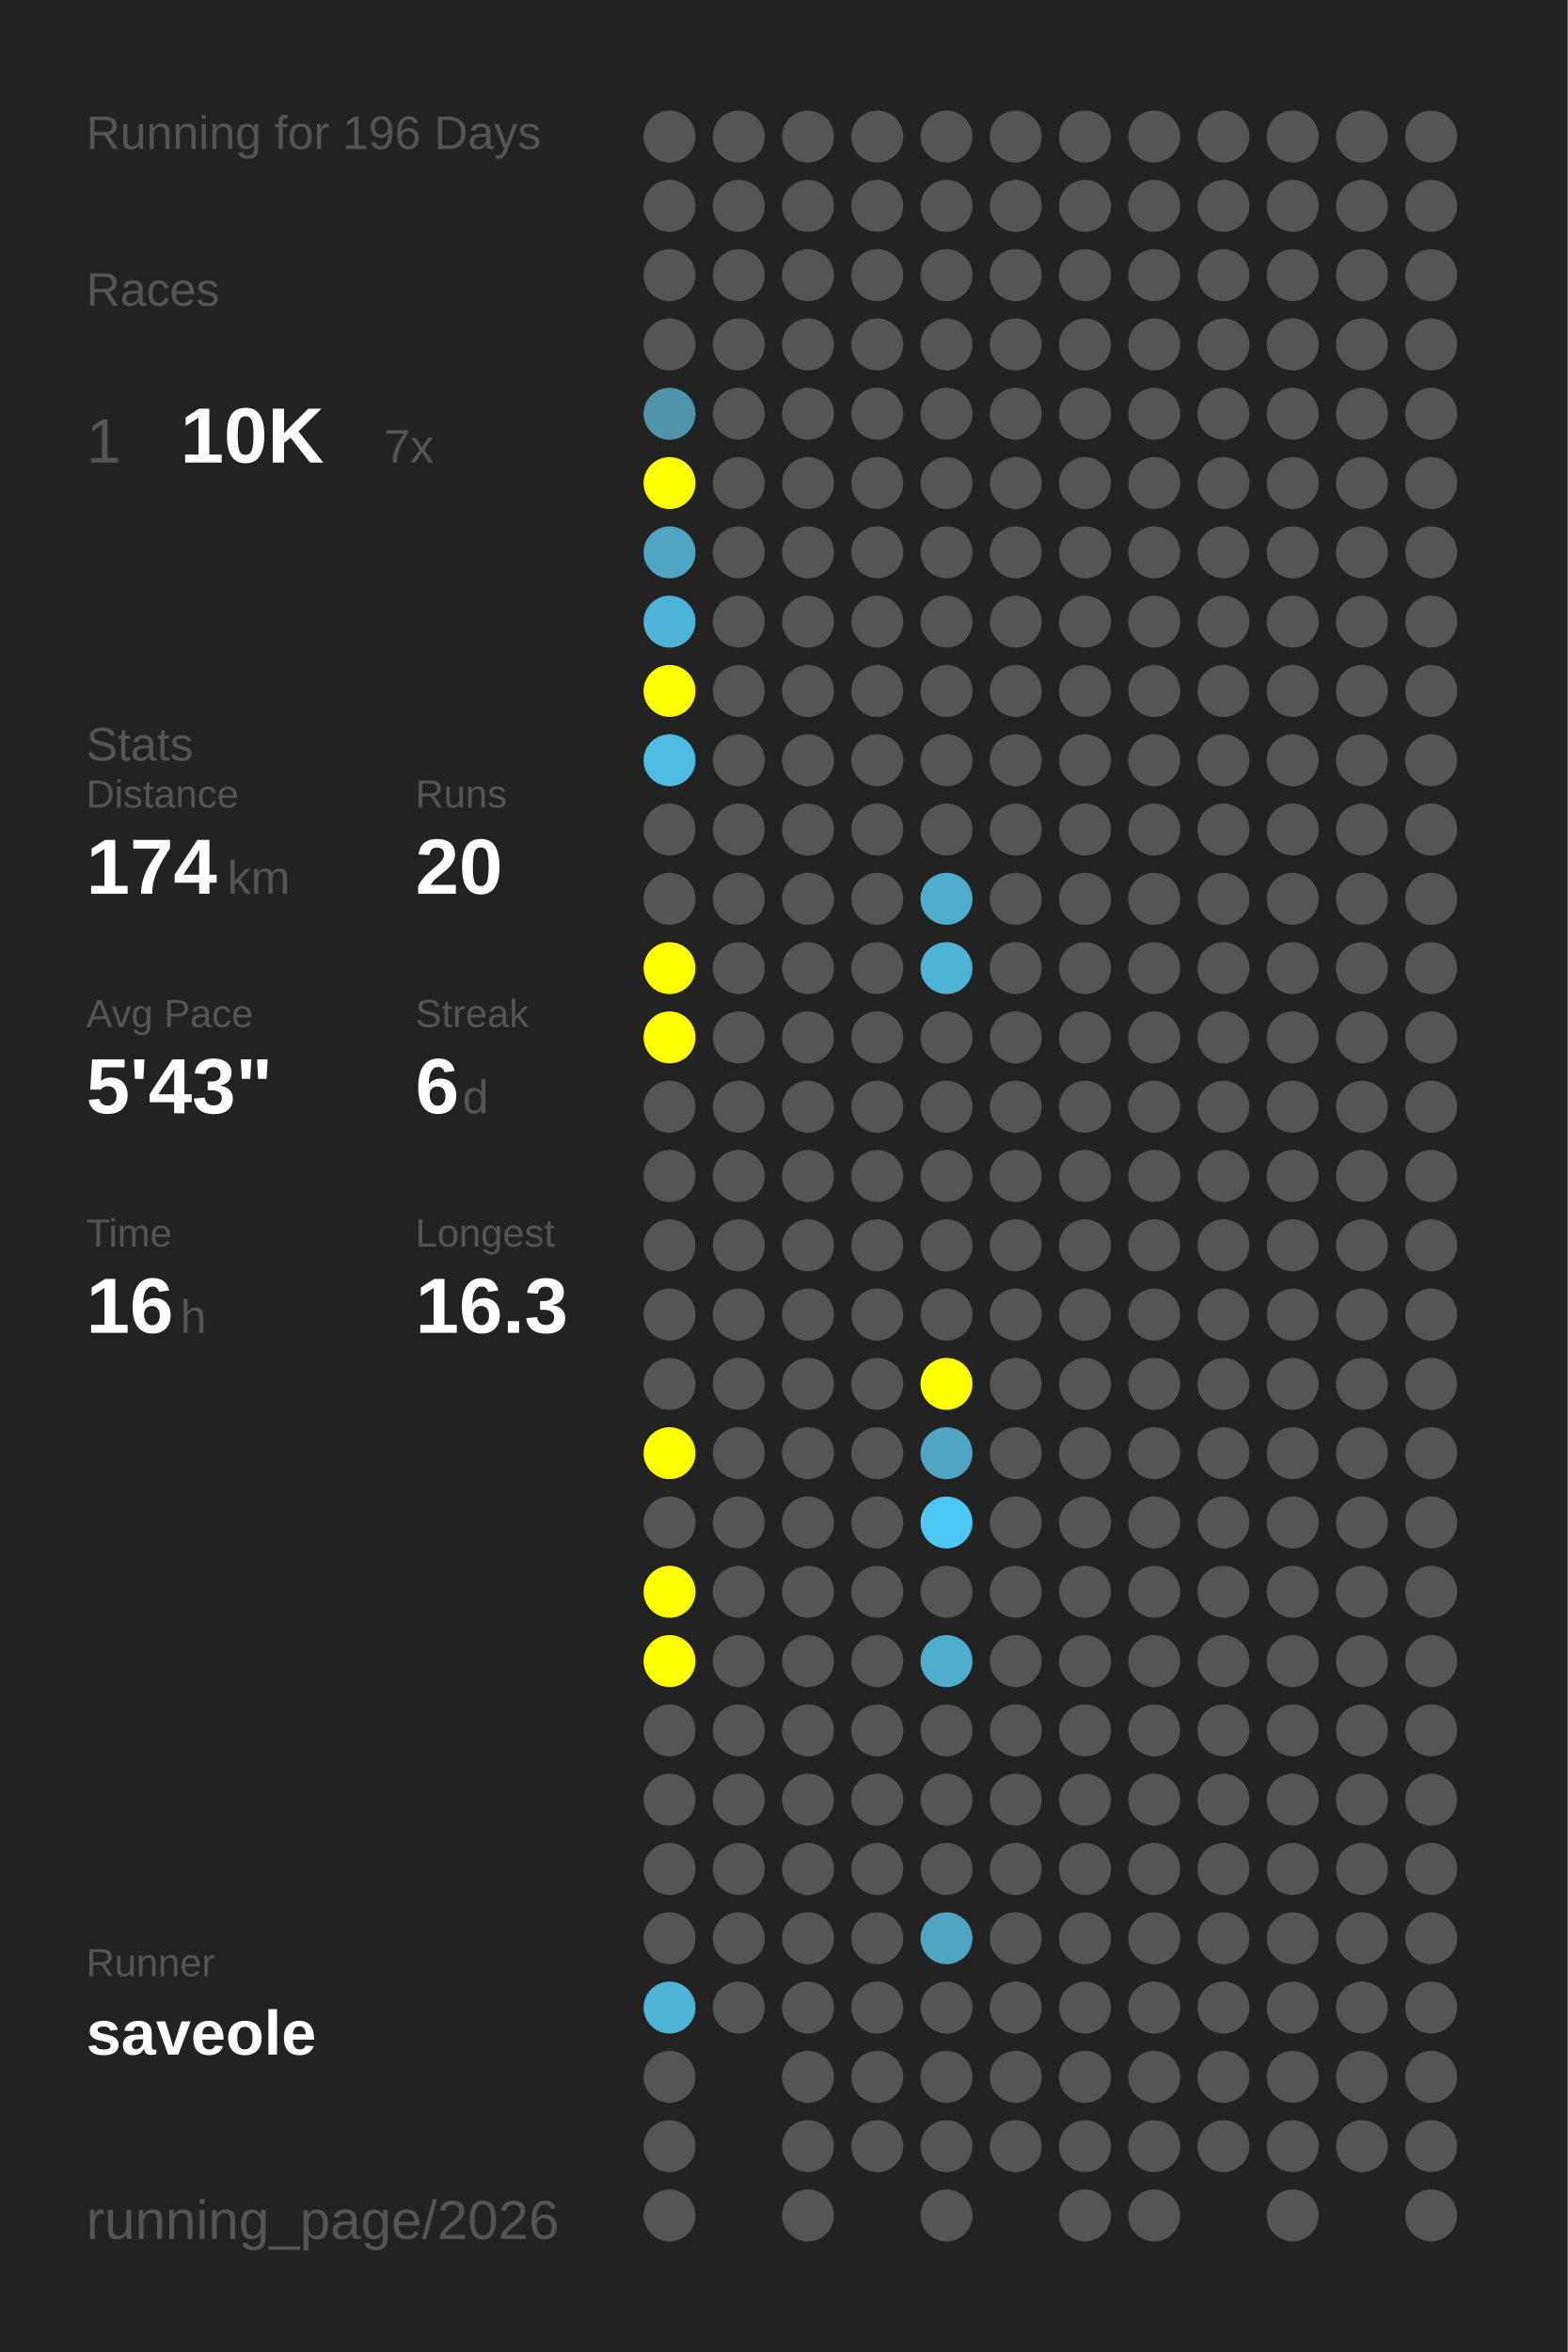
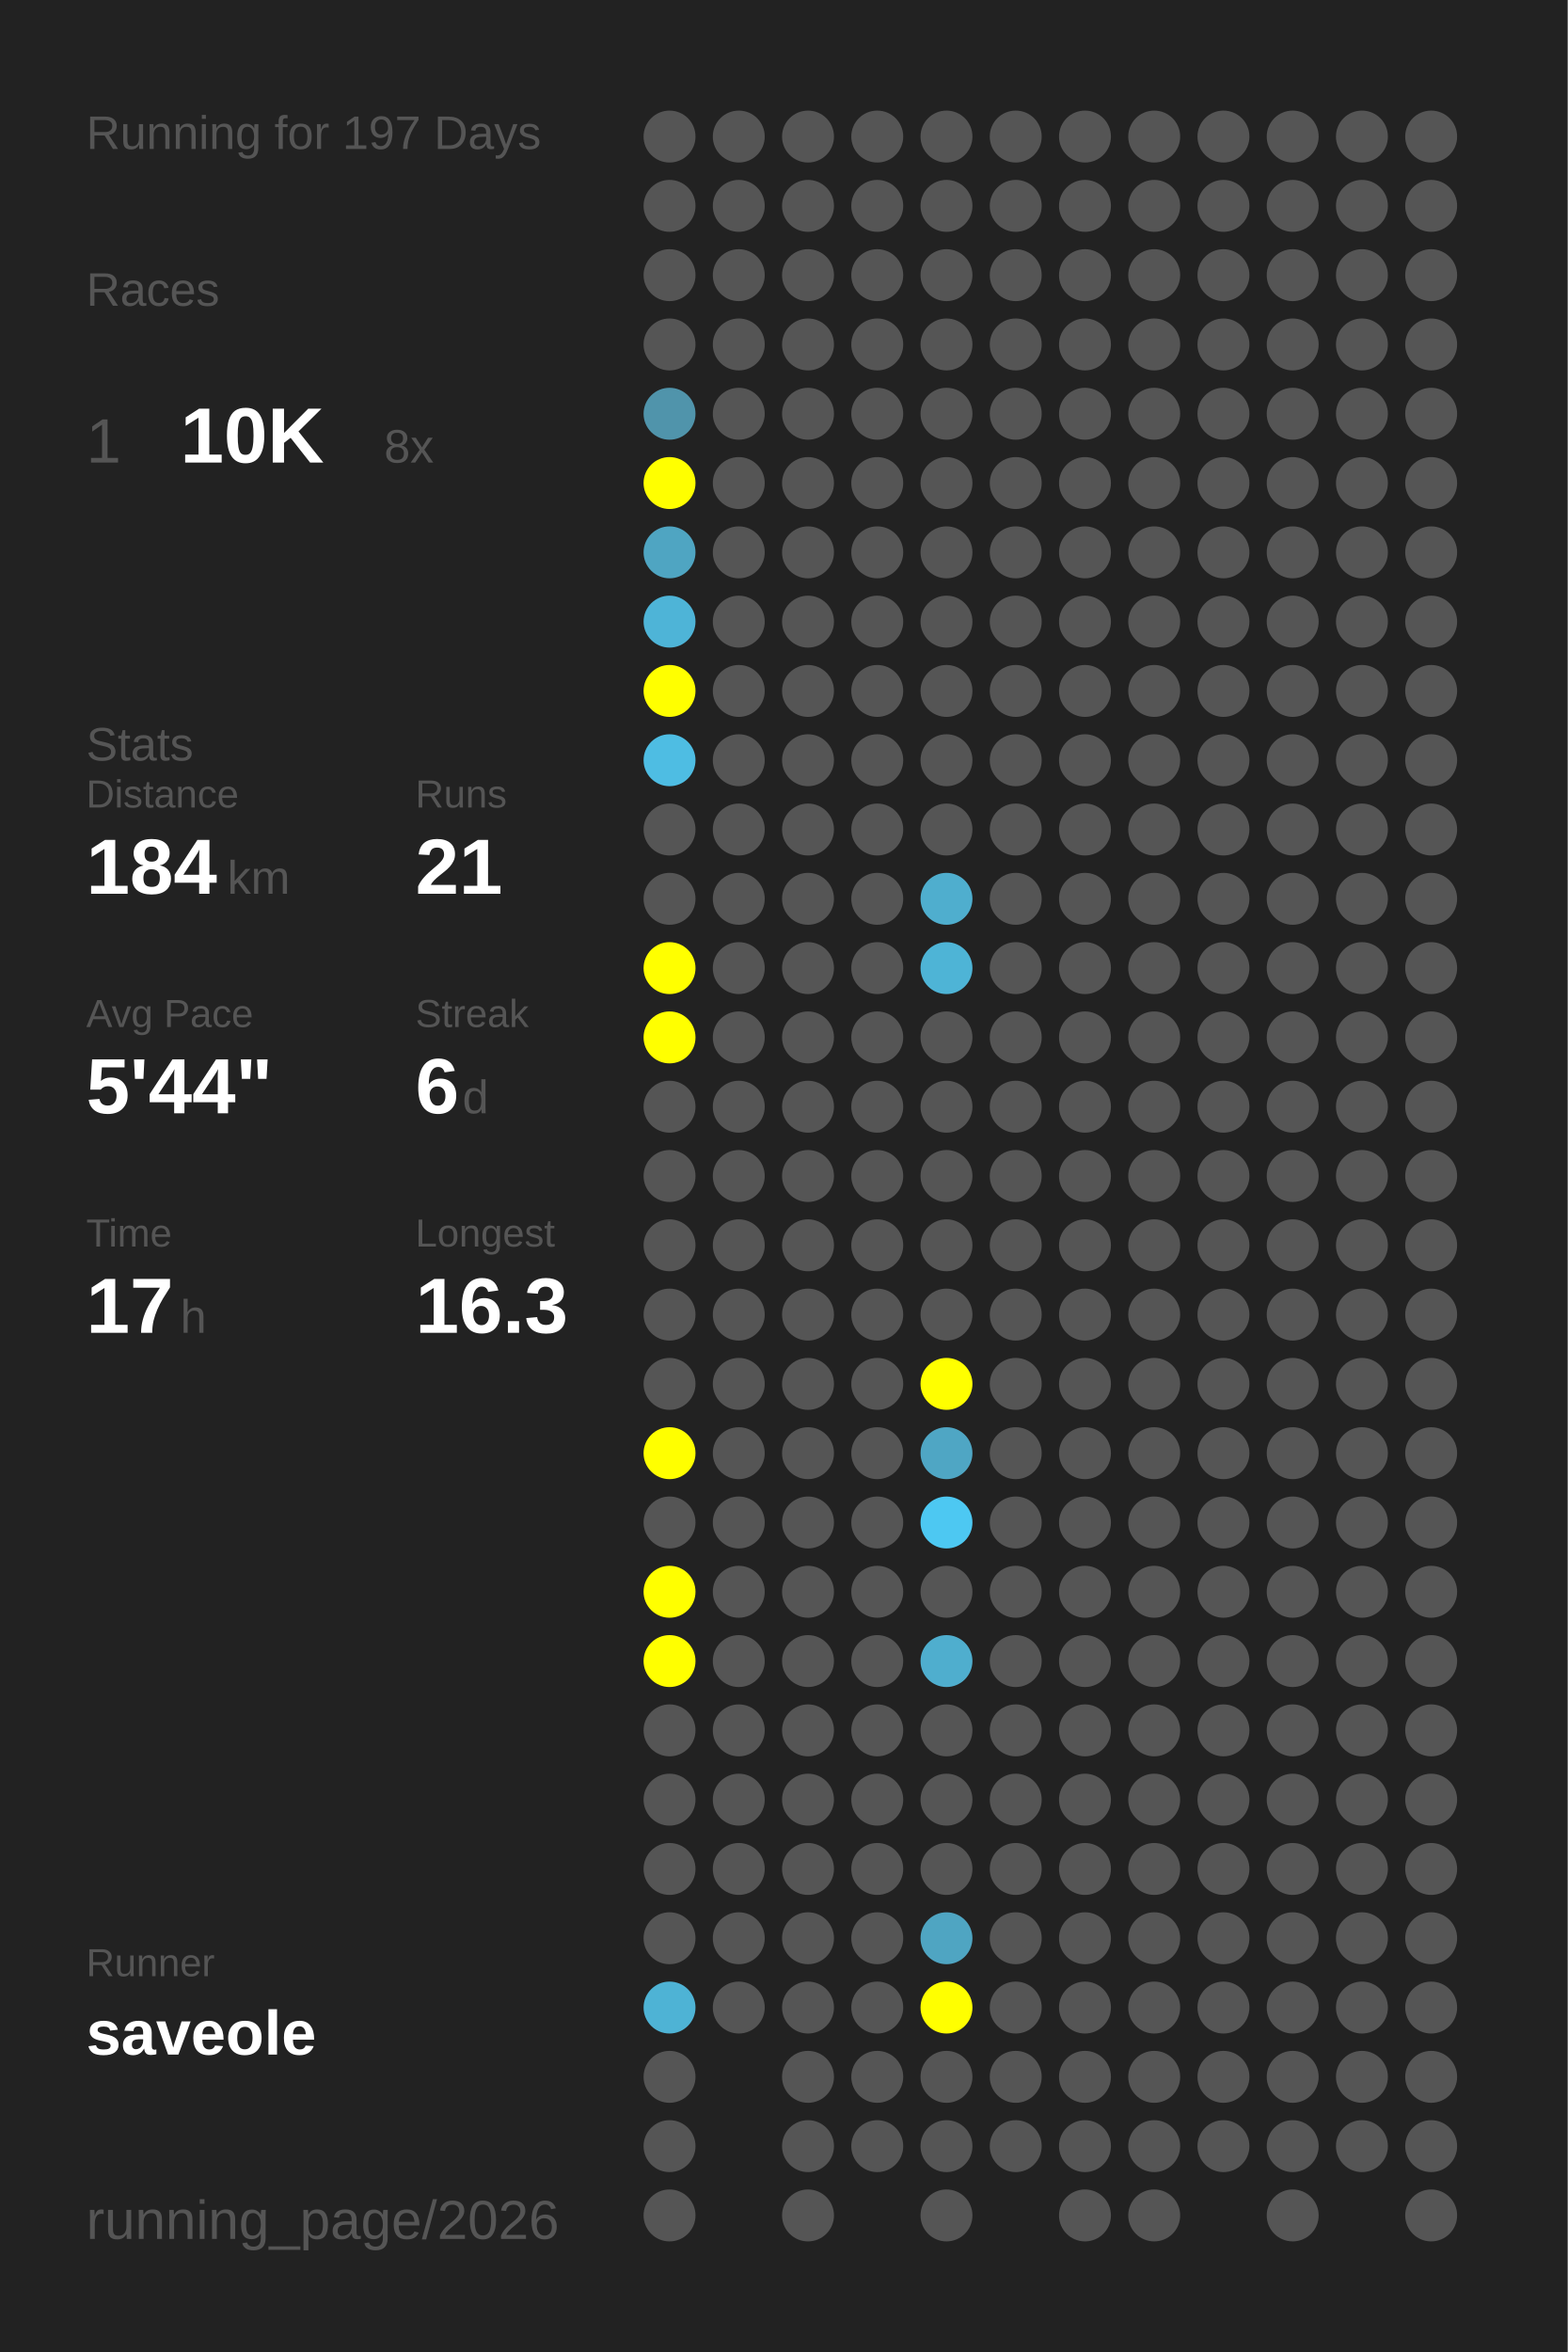
<svg xmlns="http://www.w3.org/2000/svg" baseProfile="full" height="300mm" version="1.1" viewBox="0,0,200,300" width="200mm">
  <defs />
  <rect fill="#222222" height="300" width="200" x="0" y="0" />
-   <text fill="#555555" style="font-size:6px; font-family:Arial;" x="11" y="19">Running for 196 Days</text>
+   <text fill="#555555" style="font-size:6px; font-family:Arial;" x="11" y="19">Running for 197 Days</text>
  <text fill="#555555" style="font-size:6px; font-family:Arial;" x="11" y="39">Races</text>
  <text fill="#555555" style="font-size:8px; font-family:Arial;" x="11" y="59">1</text>
  <text fill="#FFFFFF" style="font-size:10px; font-family:Arial; font-weight:bold;" x="23" y="59">10K</text>
-   <text fill="#555555" style="font-size:6px; font-family:Arial;" x="49" y="59">7x</text>
+   <text fill="#555555" style="font-size:6px; font-family:Arial;" x="49" y="59">8x</text>
  <text fill="#555555" style="font-size:6px; font-family:Arial;" x="11" y="97">Stats</text>
  <text fill="#555555" style="font-size:5px; font-family:Arial;" x="11" y="103">Distance</text>
-   <text fill="#FFFFFF" style="font-size:10px; font-family:Arial; font-weight:bold;" x="11" y="114">174</text>
+   <text fill="#FFFFFF" style="font-size:10px; font-family:Arial; font-weight:bold;" x="11" y="114">184</text>
  <text fill="#555555" style="font-size:6px; font-family:Arial;" x="29" y="114">km</text>
  <text fill="#555555" style="font-size:5px; font-family:Arial;" x="53" y="103">Runs</text>
-   <text fill="#FFFFFF" style="font-size:10px; font-family:Arial; font-weight:bold;" x="53" y="114">20</text>
+   <text fill="#FFFFFF" style="font-size:10px; font-family:Arial; font-weight:bold;" x="53" y="114">21</text>
  <text fill="#555555" style="font-size:5px; font-family:Arial;" x="11" y="131">Avg Pace</text>
-   <text fill="#FFFFFF" style="font-size:10px; font-family:Arial; font-weight:bold;" x="11" y="142">5'43"</text>
+   <text fill="#FFFFFF" style="font-size:10px; font-family:Arial; font-weight:bold;" x="11" y="142">5'44"</text>
  <text fill="#555555" style="font-size:5px; font-family:Arial;" x="53" y="131">Streak</text>
  <text fill="#FFFFFF" style="font-size:10px; font-family:Arial; font-weight:bold;" x="53" y="142">6</text>
  <text fill="#555555" style="font-size:6px; font-family:Arial;" x="59" y="142">d</text>
  <text fill="#555555" style="font-size:5px; font-family:Arial;" x="11" y="159">Time</text>
-   <text fill="#FFFFFF" style="font-size:10px; font-family:Arial; font-weight:bold;" x="11" y="170">16</text>
+   <text fill="#FFFFFF" style="font-size:10px; font-family:Arial; font-weight:bold;" x="11" y="170">17</text>
  <text fill="#555555" style="font-size:6px; font-family:Arial;" x="23" y="170">h</text>
  <text fill="#555555" style="font-size:5px; font-family:Arial;" x="53" y="159">Longest</text>
  <text fill="#FFFFFF" style="font-size:10px; font-family:Arial; font-weight:bold;" x="53" y="170">16.3</text>
  <text fill="#555555" style="font-size:5px; font-family:Arial;" x="11" y="252.065">Runner</text>
  <text fill="#FFFFFF" style="font-size:8px; font-family:Arial; font-weight:bold;" x="11" y="262.065">saveole</text>
  <text fill="#555555" style="font-size:7px; font-family:Arial;" x="11" y="285.581">running_page/2026</text>
  <circle cx="85.417" cy="17.419" fill="#555555" r="3.312" />
  <circle cx="85.417" cy="26.258" fill="#555555" r="3.312" />
  <circle cx="85.417" cy="35.097" fill="#555555" r="3.312" />
  <circle cx="85.417" cy="43.935" fill="#555555" r="3.312" />
  <circle cx="85.417" cy="52.774" fill="#5094ab" r="3.312" />
  <circle cx="85.417" cy="61.613" fill="#FFFF00" r="3.312" />
  <circle cx="85.417" cy="70.452" fill="#4fa5c2" r="3.312" />
  <circle cx="85.417" cy="79.29" fill="#4eb4d7" r="3.312" />
  <circle cx="85.417" cy="88.129" fill="#FFFF00" r="3.312" />
  <circle cx="85.417" cy="96.968" fill="#4ebde3" r="3.312" />
  <circle cx="85.417" cy="105.806" fill="#555555" r="3.312" />
  <circle cx="85.417" cy="114.645" fill="#555555" r="3.312" />
  <circle cx="85.417" cy="123.484" fill="#FFFF00" r="3.312" />
  <circle cx="85.417" cy="132.323" fill="#FFFF00" r="3.312" />
  <circle cx="85.417" cy="141.161" fill="#555555" r="3.312" />
  <circle cx="85.417" cy="150" fill="#555555" r="3.312" />
  <circle cx="85.417" cy="158.839" fill="#555555" r="3.312" />
  <circle cx="85.417" cy="167.677" fill="#555555" r="3.312" />
  <circle cx="85.417" cy="176.516" fill="#555555" r="3.312" />
  <circle cx="85.417" cy="185.355" fill="#FFFF00" r="3.312" />
  <circle cx="85.417" cy="194.194" fill="#555555" r="3.312" />
  <circle cx="85.417" cy="203.032" fill="#FFFF00" r="3.312" />
  <circle cx="85.417" cy="211.871" fill="#FFFF00" r="3.312" />
  <circle cx="85.417" cy="220.71" fill="#555555" r="3.312" />
  <circle cx="85.417" cy="229.548" fill="#555555" r="3.312" />
  <circle cx="85.417" cy="238.387" fill="#555555" r="3.312" />
  <circle cx="85.417" cy="247.226" fill="#555555" r="3.312" />
  <circle cx="85.417" cy="256.065" fill="#4eb3d5" r="3.312" />
  <circle cx="85.417" cy="264.903" fill="#555555" r="3.312" />
  <circle cx="85.417" cy="273.742" fill="#555555" r="3.312" />
  <circle cx="85.417" cy="282.581" fill="#555555" r="3.312" />
  <circle cx="94.25" cy="17.419" fill="#555555" r="3.312" />
  <circle cx="94.25" cy="26.258" fill="#555555" r="3.312" />
  <circle cx="94.25" cy="35.097" fill="#555555" r="3.312" />
  <circle cx="94.25" cy="43.935" fill="#555555" r="3.312" />
  <circle cx="94.25" cy="52.774" fill="#555555" r="3.312" />
  <circle cx="94.25" cy="61.613" fill="#555555" r="3.312" />
  <circle cx="94.25" cy="70.452" fill="#555555" r="3.312" />
  <circle cx="94.25" cy="79.29" fill="#555555" r="3.312" />
  <circle cx="94.25" cy="88.129" fill="#555555" r="3.312" />
  <circle cx="94.25" cy="96.968" fill="#555555" r="3.312" />
  <circle cx="94.25" cy="105.806" fill="#555555" r="3.312" />
  <circle cx="94.25" cy="114.645" fill="#555555" r="3.312" />
  <circle cx="94.25" cy="123.484" fill="#555555" r="3.312" />
  <circle cx="94.25" cy="132.323" fill="#555555" r="3.312" />
  <circle cx="94.25" cy="141.161" fill="#555555" r="3.312" />
  <circle cx="94.25" cy="150" fill="#555555" r="3.312" />
  <circle cx="94.25" cy="158.839" fill="#555555" r="3.312" />
  <circle cx="94.25" cy="167.677" fill="#555555" r="3.312" />
  <circle cx="94.25" cy="176.516" fill="#555555" r="3.312" />
  <circle cx="94.25" cy="185.355" fill="#555555" r="3.312" />
  <circle cx="94.25" cy="194.194" fill="#555555" r="3.312" />
  <circle cx="94.25" cy="203.032" fill="#555555" r="3.312" />
  <circle cx="94.25" cy="211.871" fill="#555555" r="3.312" />
  <circle cx="94.25" cy="220.71" fill="#555555" r="3.312" />
  <circle cx="94.25" cy="229.548" fill="#555555" r="3.312" />
  <circle cx="94.25" cy="238.387" fill="#555555" r="3.312" />
  <circle cx="94.25" cy="247.226" fill="#555555" r="3.312" />
  <circle cx="94.25" cy="256.065" fill="#555555" r="3.312" />
  <circle cx="103.083" cy="17.419" fill="#555555" r="3.312" />
  <circle cx="103.083" cy="26.258" fill="#555555" r="3.312" />
  <circle cx="103.083" cy="35.097" fill="#555555" r="3.312" />
  <circle cx="103.083" cy="43.935" fill="#555555" r="3.312" />
  <circle cx="103.083" cy="52.774" fill="#555555" r="3.312" />
  <circle cx="103.083" cy="61.613" fill="#555555" r="3.312" />
  <circle cx="103.083" cy="70.452" fill="#555555" r="3.312" />
  <circle cx="103.083" cy="79.29" fill="#555555" r="3.312" />
  <circle cx="103.083" cy="88.129" fill="#555555" r="3.312" />
  <circle cx="103.083" cy="96.968" fill="#555555" r="3.312" />
  <circle cx="103.083" cy="105.806" fill="#555555" r="3.312" />
  <circle cx="103.083" cy="114.645" fill="#555555" r="3.312" />
  <circle cx="103.083" cy="123.484" fill="#555555" r="3.312" />
  <circle cx="103.083" cy="132.323" fill="#555555" r="3.312" />
  <circle cx="103.083" cy="141.161" fill="#555555" r="3.312" />
  <circle cx="103.083" cy="150" fill="#555555" r="3.312" />
  <circle cx="103.083" cy="158.839" fill="#555555" r="3.312" />
  <circle cx="103.083" cy="167.677" fill="#555555" r="3.312" />
  <circle cx="103.083" cy="176.516" fill="#555555" r="3.312" />
  <circle cx="103.083" cy="185.355" fill="#555555" r="3.312" />
  <circle cx="103.083" cy="194.194" fill="#555555" r="3.312" />
  <circle cx="103.083" cy="203.032" fill="#555555" r="3.312" />
  <circle cx="103.083" cy="211.871" fill="#555555" r="3.312" />
  <circle cx="103.083" cy="220.71" fill="#555555" r="3.312" />
  <circle cx="103.083" cy="229.548" fill="#555555" r="3.312" />
  <circle cx="103.083" cy="238.387" fill="#555555" r="3.312" />
  <circle cx="103.083" cy="247.226" fill="#555555" r="3.312" />
  <circle cx="103.083" cy="256.065" fill="#555555" r="3.312" />
  <circle cx="103.083" cy="264.903" fill="#555555" r="3.312" />
  <circle cx="103.083" cy="273.742" fill="#555555" r="3.312" />
  <circle cx="103.083" cy="282.581" fill="#555555" r="3.312" />
  <circle cx="111.917" cy="17.419" fill="#555555" r="3.312" />
  <circle cx="111.917" cy="26.258" fill="#555555" r="3.312" />
  <circle cx="111.917" cy="35.097" fill="#555555" r="3.312" />
  <circle cx="111.917" cy="43.935" fill="#555555" r="3.312" />
  <circle cx="111.917" cy="52.774" fill="#555555" r="3.312" />
  <circle cx="111.917" cy="61.613" fill="#555555" r="3.312" />
  <circle cx="111.917" cy="70.452" fill="#555555" r="3.312" />
  <circle cx="111.917" cy="79.29" fill="#555555" r="3.312" />
  <circle cx="111.917" cy="88.129" fill="#555555" r="3.312" />
  <circle cx="111.917" cy="96.968" fill="#555555" r="3.312" />
  <circle cx="111.917" cy="105.806" fill="#555555" r="3.312" />
  <circle cx="111.917" cy="114.645" fill="#555555" r="3.312" />
  <circle cx="111.917" cy="123.484" fill="#555555" r="3.312" />
  <circle cx="111.917" cy="132.323" fill="#555555" r="3.312" />
  <circle cx="111.917" cy="141.161" fill="#555555" r="3.312" />
  <circle cx="111.917" cy="150" fill="#555555" r="3.312" />
  <circle cx="111.917" cy="158.839" fill="#555555" r="3.312" />
  <circle cx="111.917" cy="167.677" fill="#555555" r="3.312" />
  <circle cx="111.917" cy="176.516" fill="#555555" r="3.312" />
  <circle cx="111.917" cy="185.355" fill="#555555" r="3.312" />
  <circle cx="111.917" cy="194.194" fill="#555555" r="3.312" />
  <circle cx="111.917" cy="203.032" fill="#555555" r="3.312" />
  <circle cx="111.917" cy="211.871" fill="#555555" r="3.312" />
  <circle cx="111.917" cy="220.71" fill="#555555" r="3.312" />
  <circle cx="111.917" cy="229.548" fill="#555555" r="3.312" />
  <circle cx="111.917" cy="238.387" fill="#555555" r="3.312" />
  <circle cx="111.917" cy="247.226" fill="#555555" r="3.312" />
  <circle cx="111.917" cy="256.065" fill="#555555" r="3.312" />
  <circle cx="111.917" cy="264.903" fill="#555555" r="3.312" />
  <circle cx="111.917" cy="273.742" fill="#555555" r="3.312" />
  <circle cx="120.75" cy="17.419" fill="#555555" r="3.312" />
  <circle cx="120.75" cy="26.258" fill="#555555" r="3.312" />
  <circle cx="120.75" cy="35.097" fill="#555555" r="3.312" />
  <circle cx="120.75" cy="43.935" fill="#555555" r="3.312" />
  <circle cx="120.75" cy="52.774" fill="#555555" r="3.312" />
  <circle cx="120.75" cy="61.613" fill="#555555" r="3.312" />
  <circle cx="120.75" cy="70.452" fill="#555555" r="3.312" />
  <circle cx="120.75" cy="79.29" fill="#555555" r="3.312" />
  <circle cx="120.75" cy="88.129" fill="#555555" r="3.312" />
  <circle cx="120.75" cy="96.968" fill="#555555" r="3.312" />
  <circle cx="120.75" cy="105.806" fill="#555555" r="3.312" />
  <circle cx="120.75" cy="114.645" fill="#4faece" r="3.312" />
  <circle cx="120.75" cy="123.484" fill="#4eb4d6" r="3.312" />
  <circle cx="120.75" cy="132.323" fill="#555555" r="3.312" />
  <circle cx="120.75" cy="141.161" fill="#555555" r="3.312" />
  <circle cx="120.75" cy="150" fill="#555555" r="3.312" />
  <circle cx="120.75" cy="158.839" fill="#555555" r="3.312" />
  <circle cx="120.75" cy="167.677" fill="#555555" r="3.312" />
  <circle cx="120.75" cy="176.516" fill="#FFFF00" r="3.312" />
  <circle cx="120.75" cy="185.355" fill="#4fa6c4" r="3.312" />
  <circle cx="120.75" cy="194.194" fill="#4dc8f2" r="3.312" />
  <circle cx="120.75" cy="203.032" fill="#555555" r="3.312" />
  <circle cx="120.75" cy="211.871" fill="#4faece" r="3.312" />
  <circle cx="120.75" cy="220.71" fill="#555555" r="3.312" />
  <circle cx="120.75" cy="229.548" fill="#555555" r="3.312" />
  <circle cx="120.75" cy="238.387" fill="#555555" r="3.312" />
  <circle cx="120.75" cy="247.226" fill="#4fa5c2" r="3.312" />
-   <circle cx="120.75" cy="256.065" fill="#555555" r="3.312" />
+   <circle cx="120.75" cy="256.065" fill="#FFFF00" r="3.312" />
  <circle cx="120.75" cy="264.903" fill="#555555" r="3.312" />
  <circle cx="120.75" cy="273.742" fill="#555555" r="3.312" />
  <circle cx="120.75" cy="282.581" fill="#555555" r="3.312" />
  <circle cx="129.583" cy="17.419" fill="#555555" r="3.312" />
  <circle cx="129.583" cy="26.258" fill="#555555" r="3.312" />
  <circle cx="129.583" cy="35.097" fill="#555555" r="3.312" />
  <circle cx="129.583" cy="43.935" fill="#555555" r="3.312" />
  <circle cx="129.583" cy="52.774" fill="#555555" r="3.312" />
  <circle cx="129.583" cy="61.613" fill="#555555" r="3.312" />
  <circle cx="129.583" cy="70.452" fill="#555555" r="3.312" />
  <circle cx="129.583" cy="79.29" fill="#555555" r="3.312" />
  <circle cx="129.583" cy="88.129" fill="#555555" r="3.312" />
  <circle cx="129.583" cy="96.968" fill="#555555" r="3.312" />
  <circle cx="129.583" cy="105.806" fill="#555555" r="3.312" />
  <circle cx="129.583" cy="114.645" fill="#555555" r="3.312" />
  <circle cx="129.583" cy="123.484" fill="#555555" r="3.312" />
  <circle cx="129.583" cy="132.323" fill="#555555" r="3.312" />
  <circle cx="129.583" cy="141.161" fill="#555555" r="3.312" />
  <circle cx="129.583" cy="150" fill="#555555" r="3.312" />
  <circle cx="129.583" cy="158.839" fill="#555555" r="3.312" />
  <circle cx="129.583" cy="167.677" fill="#555555" r="3.312" />
  <circle cx="129.583" cy="176.516" fill="#555555" r="3.312" />
  <circle cx="129.583" cy="185.355" fill="#555555" r="3.312" />
  <circle cx="129.583" cy="194.194" fill="#555555" r="3.312" />
  <circle cx="129.583" cy="203.032" fill="#555555" r="3.312" />
  <circle cx="129.583" cy="211.871" fill="#555555" r="3.312" />
  <circle cx="129.583" cy="220.71" fill="#555555" r="3.312" />
  <circle cx="129.583" cy="229.548" fill="#555555" r="3.312" />
  <circle cx="129.583" cy="238.387" fill="#555555" r="3.312" />
  <circle cx="129.583" cy="247.226" fill="#555555" r="3.312" />
  <circle cx="129.583" cy="256.065" fill="#555555" r="3.312" />
  <circle cx="129.583" cy="264.903" fill="#555555" r="3.312" />
  <circle cx="129.583" cy="273.742" fill="#555555" r="3.312" />
  <circle cx="138.417" cy="17.419" fill="#555555" r="3.312" />
  <circle cx="138.417" cy="26.258" fill="#555555" r="3.312" />
  <circle cx="138.417" cy="35.097" fill="#555555" r="3.312" />
  <circle cx="138.417" cy="43.935" fill="#555555" r="3.312" />
  <circle cx="138.417" cy="52.774" fill="#555555" r="3.312" />
  <circle cx="138.417" cy="61.613" fill="#555555" r="3.312" />
  <circle cx="138.417" cy="70.452" fill="#555555" r="3.312" />
  <circle cx="138.417" cy="79.29" fill="#555555" r="3.312" />
  <circle cx="138.417" cy="88.129" fill="#555555" r="3.312" />
  <circle cx="138.417" cy="96.968" fill="#555555" r="3.312" />
  <circle cx="138.417" cy="105.806" fill="#555555" r="3.312" />
  <circle cx="138.417" cy="114.645" fill="#555555" r="3.312" />
  <circle cx="138.417" cy="123.484" fill="#555555" r="3.312" />
  <circle cx="138.417" cy="132.323" fill="#555555" r="3.312" />
  <circle cx="138.417" cy="141.161" fill="#555555" r="3.312" />
  <circle cx="138.417" cy="150" fill="#555555" r="3.312" />
  <circle cx="138.417" cy="158.839" fill="#555555" r="3.312" />
  <circle cx="138.417" cy="167.677" fill="#555555" r="3.312" />
  <circle cx="138.417" cy="176.516" fill="#555555" r="3.312" />
  <circle cx="138.417" cy="185.355" fill="#555555" r="3.312" />
  <circle cx="138.417" cy="194.194" fill="#555555" r="3.312" />
  <circle cx="138.417" cy="203.032" fill="#555555" r="3.312" />
  <circle cx="138.417" cy="211.871" fill="#555555" r="3.312" />
  <circle cx="138.417" cy="220.71" fill="#555555" r="3.312" />
  <circle cx="138.417" cy="229.548" fill="#555555" r="3.312" />
  <circle cx="138.417" cy="238.387" fill="#555555" r="3.312" />
  <circle cx="138.417" cy="247.226" fill="#555555" r="3.312" />
  <circle cx="138.417" cy="256.065" fill="#555555" r="3.312" />
  <circle cx="138.417" cy="264.903" fill="#555555" r="3.312" />
  <circle cx="138.417" cy="273.742" fill="#555555" r="3.312" />
  <circle cx="138.417" cy="282.581" fill="#555555" r="3.312" />
  <circle cx="147.25" cy="17.419" fill="#555555" r="3.312" />
  <circle cx="147.25" cy="26.258" fill="#555555" r="3.312" />
  <circle cx="147.25" cy="35.097" fill="#555555" r="3.312" />
  <circle cx="147.25" cy="43.935" fill="#555555" r="3.312" />
  <circle cx="147.25" cy="52.774" fill="#555555" r="3.312" />
  <circle cx="147.25" cy="61.613" fill="#555555" r="3.312" />
  <circle cx="147.25" cy="70.452" fill="#555555" r="3.312" />
  <circle cx="147.25" cy="79.29" fill="#555555" r="3.312" />
  <circle cx="147.25" cy="88.129" fill="#555555" r="3.312" />
  <circle cx="147.25" cy="96.968" fill="#555555" r="3.312" />
  <circle cx="147.25" cy="105.806" fill="#555555" r="3.312" />
  <circle cx="147.25" cy="114.645" fill="#555555" r="3.312" />
  <circle cx="147.25" cy="123.484" fill="#555555" r="3.312" />
  <circle cx="147.25" cy="132.323" fill="#555555" r="3.312" />
  <circle cx="147.25" cy="141.161" fill="#555555" r="3.312" />
  <circle cx="147.25" cy="150" fill="#555555" r="3.312" />
  <circle cx="147.25" cy="158.839" fill="#555555" r="3.312" />
  <circle cx="147.25" cy="167.677" fill="#555555" r="3.312" />
  <circle cx="147.25" cy="176.516" fill="#555555" r="3.312" />
  <circle cx="147.25" cy="185.355" fill="#555555" r="3.312" />
  <circle cx="147.25" cy="194.194" fill="#555555" r="3.312" />
  <circle cx="147.25" cy="203.032" fill="#555555" r="3.312" />
  <circle cx="147.25" cy="211.871" fill="#555555" r="3.312" />
  <circle cx="147.25" cy="220.71" fill="#555555" r="3.312" />
  <circle cx="147.25" cy="229.548" fill="#555555" r="3.312" />
  <circle cx="147.25" cy="238.387" fill="#555555" r="3.312" />
  <circle cx="147.25" cy="247.226" fill="#555555" r="3.312" />
  <circle cx="147.25" cy="256.065" fill="#555555" r="3.312" />
  <circle cx="147.25" cy="264.903" fill="#555555" r="3.312" />
  <circle cx="147.25" cy="273.742" fill="#555555" r="3.312" />
  <circle cx="147.25" cy="282.581" fill="#555555" r="3.312" />
  <circle cx="156.083" cy="17.419" fill="#555555" r="3.312" />
  <circle cx="156.083" cy="26.258" fill="#555555" r="3.312" />
  <circle cx="156.083" cy="35.097" fill="#555555" r="3.312" />
  <circle cx="156.083" cy="43.935" fill="#555555" r="3.312" />
  <circle cx="156.083" cy="52.774" fill="#555555" r="3.312" />
  <circle cx="156.083" cy="61.613" fill="#555555" r="3.312" />
  <circle cx="156.083" cy="70.452" fill="#555555" r="3.312" />
  <circle cx="156.083" cy="79.29" fill="#555555" r="3.312" />
  <circle cx="156.083" cy="88.129" fill="#555555" r="3.312" />
  <circle cx="156.083" cy="96.968" fill="#555555" r="3.312" />
  <circle cx="156.083" cy="105.806" fill="#555555" r="3.312" />
  <circle cx="156.083" cy="114.645" fill="#555555" r="3.312" />
  <circle cx="156.083" cy="123.484" fill="#555555" r="3.312" />
  <circle cx="156.083" cy="132.323" fill="#555555" r="3.312" />
  <circle cx="156.083" cy="141.161" fill="#555555" r="3.312" />
  <circle cx="156.083" cy="150" fill="#555555" r="3.312" />
  <circle cx="156.083" cy="158.839" fill="#555555" r="3.312" />
  <circle cx="156.083" cy="167.677" fill="#555555" r="3.312" />
  <circle cx="156.083" cy="176.516" fill="#555555" r="3.312" />
  <circle cx="156.083" cy="185.355" fill="#555555" r="3.312" />
  <circle cx="156.083" cy="194.194" fill="#555555" r="3.312" />
  <circle cx="156.083" cy="203.032" fill="#555555" r="3.312" />
  <circle cx="156.083" cy="211.871" fill="#555555" r="3.312" />
  <circle cx="156.083" cy="220.71" fill="#555555" r="3.312" />
  <circle cx="156.083" cy="229.548" fill="#555555" r="3.312" />
  <circle cx="156.083" cy="238.387" fill="#555555" r="3.312" />
  <circle cx="156.083" cy="247.226" fill="#555555" r="3.312" />
  <circle cx="156.083" cy="256.065" fill="#555555" r="3.312" />
  <circle cx="156.083" cy="264.903" fill="#555555" r="3.312" />
  <circle cx="156.083" cy="273.742" fill="#555555" r="3.312" />
  <circle cx="164.917" cy="17.419" fill="#555555" r="3.312" />
  <circle cx="164.917" cy="26.258" fill="#555555" r="3.312" />
  <circle cx="164.917" cy="35.097" fill="#555555" r="3.312" />
  <circle cx="164.917" cy="43.935" fill="#555555" r="3.312" />
  <circle cx="164.917" cy="52.774" fill="#555555" r="3.312" />
  <circle cx="164.917" cy="61.613" fill="#555555" r="3.312" />
  <circle cx="164.917" cy="70.452" fill="#555555" r="3.312" />
  <circle cx="164.917" cy="79.29" fill="#555555" r="3.312" />
  <circle cx="164.917" cy="88.129" fill="#555555" r="3.312" />
  <circle cx="164.917" cy="96.968" fill="#555555" r="3.312" />
  <circle cx="164.917" cy="105.806" fill="#555555" r="3.312" />
  <circle cx="164.917" cy="114.645" fill="#555555" r="3.312" />
  <circle cx="164.917" cy="123.484" fill="#555555" r="3.312" />
  <circle cx="164.917" cy="132.323" fill="#555555" r="3.312" />
  <circle cx="164.917" cy="141.161" fill="#555555" r="3.312" />
  <circle cx="164.917" cy="150" fill="#555555" r="3.312" />
  <circle cx="164.917" cy="158.839" fill="#555555" r="3.312" />
  <circle cx="164.917" cy="167.677" fill="#555555" r="3.312" />
  <circle cx="164.917" cy="176.516" fill="#555555" r="3.312" />
  <circle cx="164.917" cy="185.355" fill="#555555" r="3.312" />
  <circle cx="164.917" cy="194.194" fill="#555555" r="3.312" />
  <circle cx="164.917" cy="203.032" fill="#555555" r="3.312" />
  <circle cx="164.917" cy="211.871" fill="#555555" r="3.312" />
  <circle cx="164.917" cy="220.71" fill="#555555" r="3.312" />
  <circle cx="164.917" cy="229.548" fill="#555555" r="3.312" />
  <circle cx="164.917" cy="238.387" fill="#555555" r="3.312" />
  <circle cx="164.917" cy="247.226" fill="#555555" r="3.312" />
  <circle cx="164.917" cy="256.065" fill="#555555" r="3.312" />
  <circle cx="164.917" cy="264.903" fill="#555555" r="3.312" />
  <circle cx="164.917" cy="273.742" fill="#555555" r="3.312" />
  <circle cx="164.917" cy="282.581" fill="#555555" r="3.312" />
  <circle cx="173.75" cy="17.419" fill="#555555" r="3.312" />
  <circle cx="173.75" cy="26.258" fill="#555555" r="3.312" />
  <circle cx="173.75" cy="35.097" fill="#555555" r="3.312" />
  <circle cx="173.75" cy="43.935" fill="#555555" r="3.312" />
  <circle cx="173.75" cy="52.774" fill="#555555" r="3.312" />
  <circle cx="173.75" cy="61.613" fill="#555555" r="3.312" />
  <circle cx="173.75" cy="70.452" fill="#555555" r="3.312" />
  <circle cx="173.75" cy="79.29" fill="#555555" r="3.312" />
  <circle cx="173.75" cy="88.129" fill="#555555" r="3.312" />
  <circle cx="173.75" cy="96.968" fill="#555555" r="3.312" />
  <circle cx="173.75" cy="105.806" fill="#555555" r="3.312" />
  <circle cx="173.75" cy="114.645" fill="#555555" r="3.312" />
  <circle cx="173.75" cy="123.484" fill="#555555" r="3.312" />
  <circle cx="173.75" cy="132.323" fill="#555555" r="3.312" />
  <circle cx="173.75" cy="141.161" fill="#555555" r="3.312" />
  <circle cx="173.75" cy="150" fill="#555555" r="3.312" />
  <circle cx="173.75" cy="158.839" fill="#555555" r="3.312" />
  <circle cx="173.75" cy="167.677" fill="#555555" r="3.312" />
  <circle cx="173.75" cy="176.516" fill="#555555" r="3.312" />
  <circle cx="173.75" cy="185.355" fill="#555555" r="3.312" />
  <circle cx="173.75" cy="194.194" fill="#555555" r="3.312" />
  <circle cx="173.75" cy="203.032" fill="#555555" r="3.312" />
  <circle cx="173.75" cy="211.871" fill="#555555" r="3.312" />
  <circle cx="173.75" cy="220.71" fill="#555555" r="3.312" />
  <circle cx="173.75" cy="229.548" fill="#555555" r="3.312" />
  <circle cx="173.75" cy="238.387" fill="#555555" r="3.312" />
  <circle cx="173.75" cy="247.226" fill="#555555" r="3.312" />
  <circle cx="173.75" cy="256.065" fill="#555555" r="3.312" />
  <circle cx="173.75" cy="264.903" fill="#555555" r="3.312" />
  <circle cx="173.75" cy="273.742" fill="#555555" r="3.312" />
  <circle cx="182.583" cy="17.419" fill="#555555" r="3.312" />
  <circle cx="182.583" cy="26.258" fill="#555555" r="3.312" />
  <circle cx="182.583" cy="35.097" fill="#555555" r="3.312" />
  <circle cx="182.583" cy="43.935" fill="#555555" r="3.312" />
  <circle cx="182.583" cy="52.774" fill="#555555" r="3.312" />
  <circle cx="182.583" cy="61.613" fill="#555555" r="3.312" />
  <circle cx="182.583" cy="70.452" fill="#555555" r="3.312" />
  <circle cx="182.583" cy="79.29" fill="#555555" r="3.312" />
  <circle cx="182.583" cy="88.129" fill="#555555" r="3.312" />
  <circle cx="182.583" cy="96.968" fill="#555555" r="3.312" />
  <circle cx="182.583" cy="105.806" fill="#555555" r="3.312" />
  <circle cx="182.583" cy="114.645" fill="#555555" r="3.312" />
  <circle cx="182.583" cy="123.484" fill="#555555" r="3.312" />
  <circle cx="182.583" cy="132.323" fill="#555555" r="3.312" />
  <circle cx="182.583" cy="141.161" fill="#555555" r="3.312" />
  <circle cx="182.583" cy="150" fill="#555555" r="3.312" />
  <circle cx="182.583" cy="158.839" fill="#555555" r="3.312" />
  <circle cx="182.583" cy="167.677" fill="#555555" r="3.312" />
  <circle cx="182.583" cy="176.516" fill="#555555" r="3.312" />
  <circle cx="182.583" cy="185.355" fill="#555555" r="3.312" />
  <circle cx="182.583" cy="194.194" fill="#555555" r="3.312" />
  <circle cx="182.583" cy="203.032" fill="#555555" r="3.312" />
  <circle cx="182.583" cy="211.871" fill="#555555" r="3.312" />
  <circle cx="182.583" cy="220.71" fill="#555555" r="3.312" />
  <circle cx="182.583" cy="229.548" fill="#555555" r="3.312" />
  <circle cx="182.583" cy="238.387" fill="#555555" r="3.312" />
  <circle cx="182.583" cy="247.226" fill="#555555" r="3.312" />
  <circle cx="182.583" cy="256.065" fill="#555555" r="3.312" />
  <circle cx="182.583" cy="264.903" fill="#555555" r="3.312" />
  <circle cx="182.583" cy="273.742" fill="#555555" r="3.312" />
  <circle cx="182.583" cy="282.581" fill="#555555" r="3.312" />
</svg>
